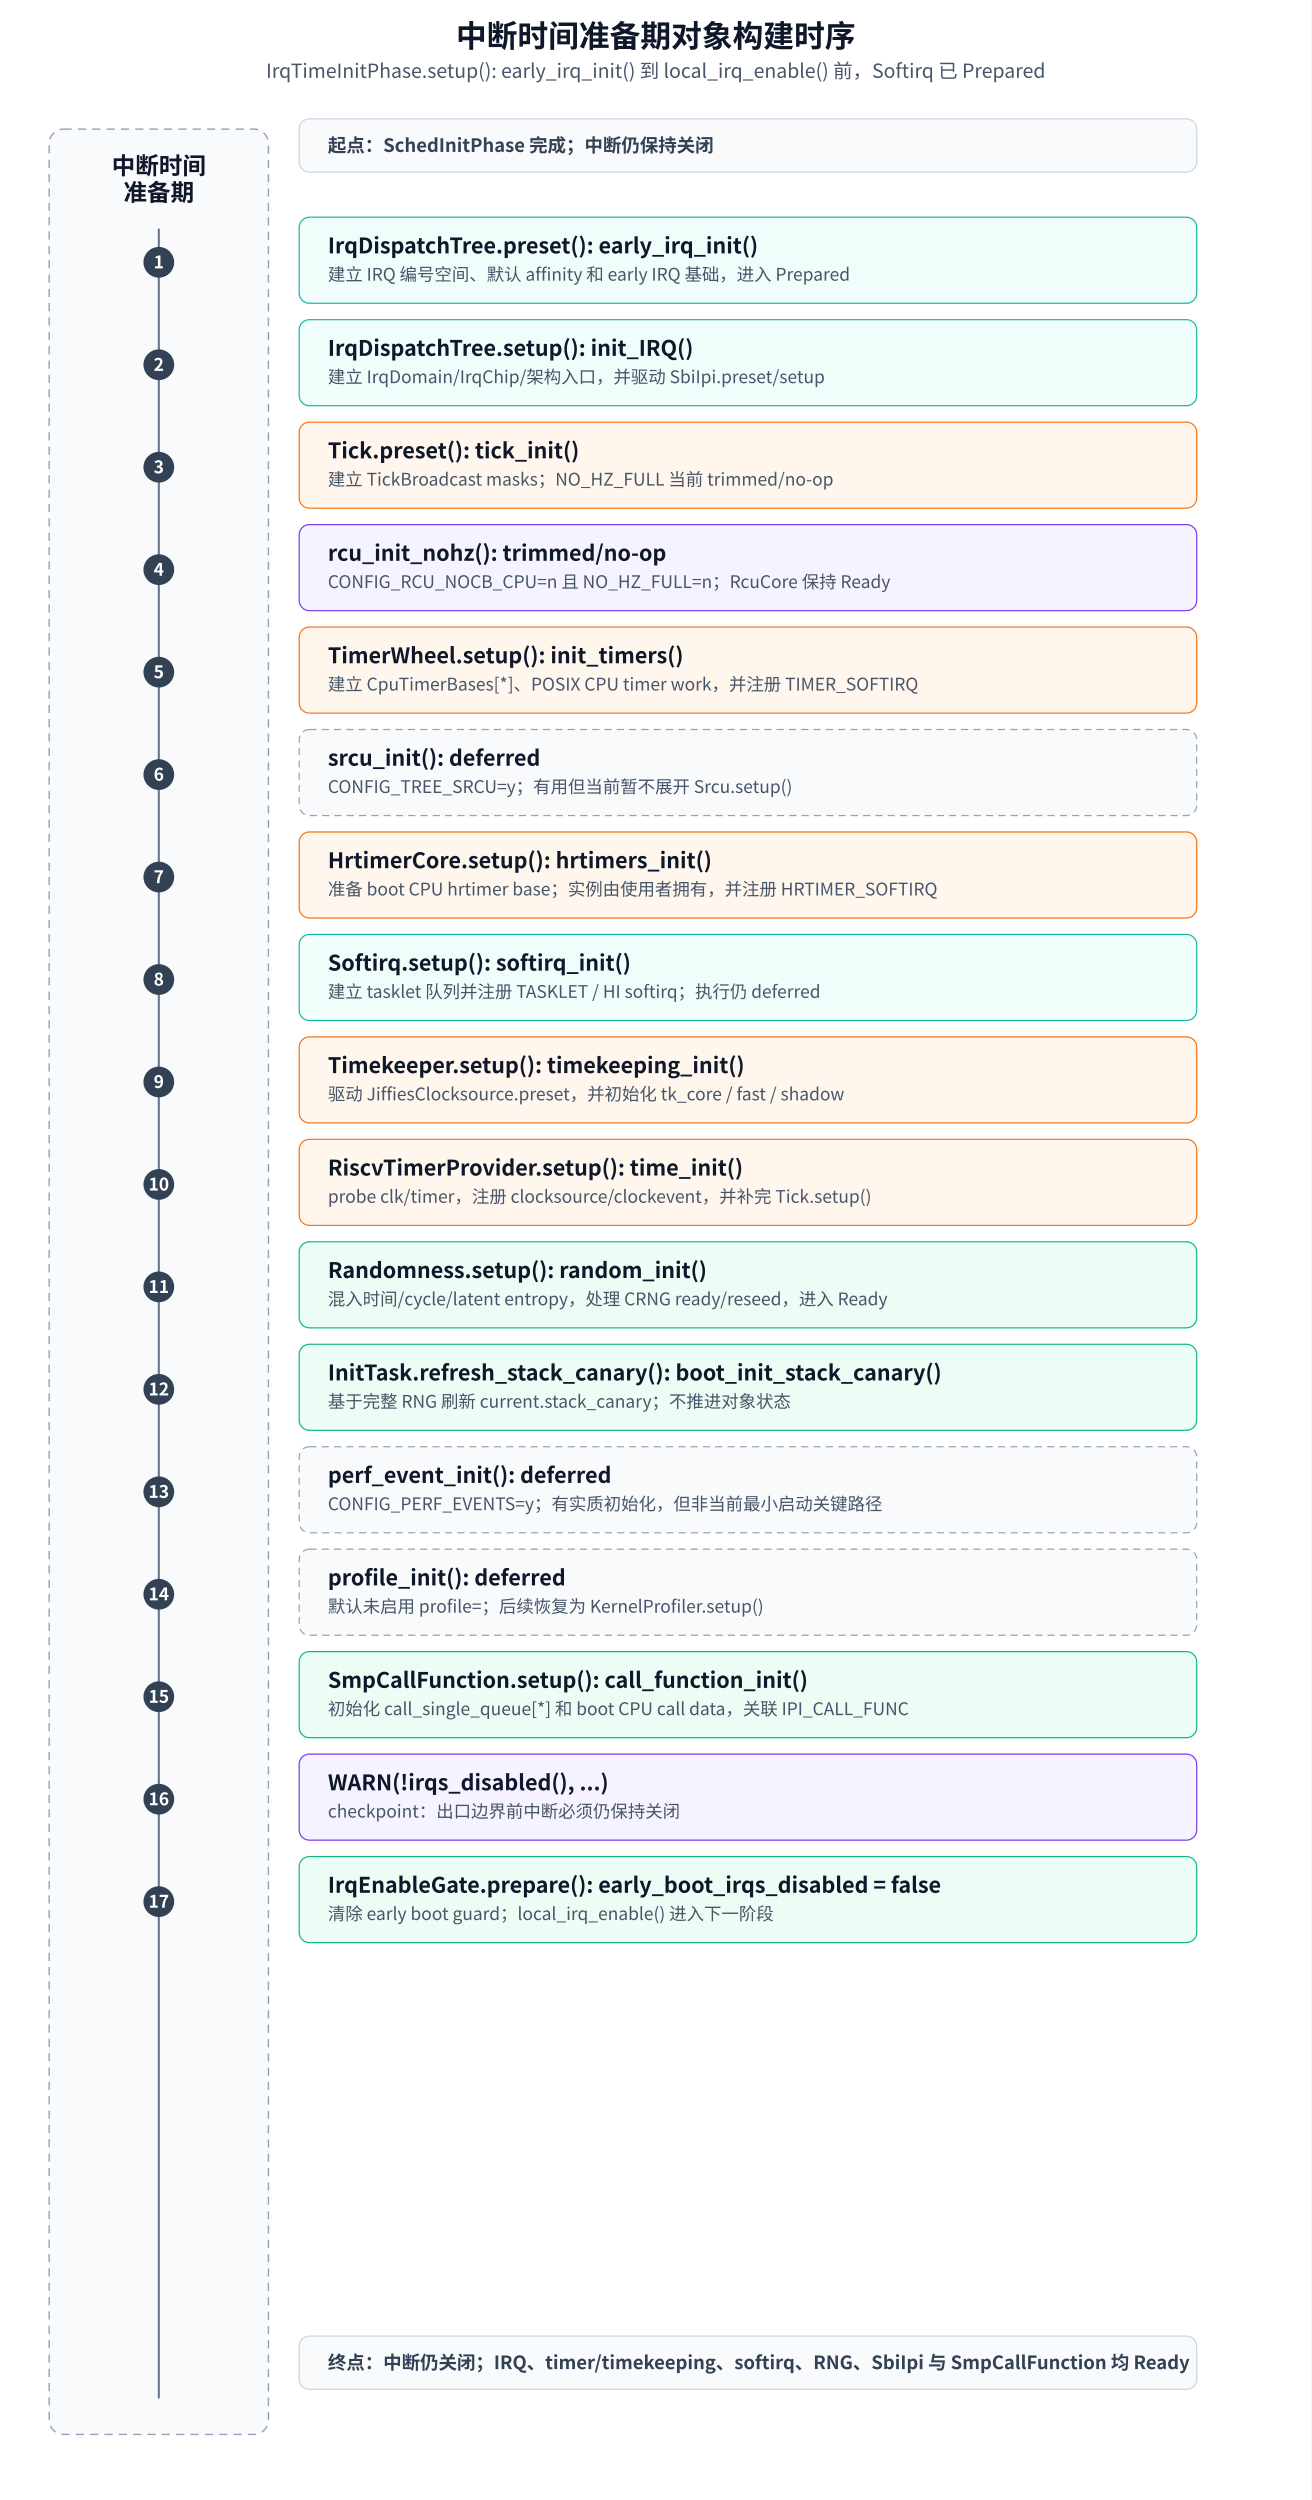
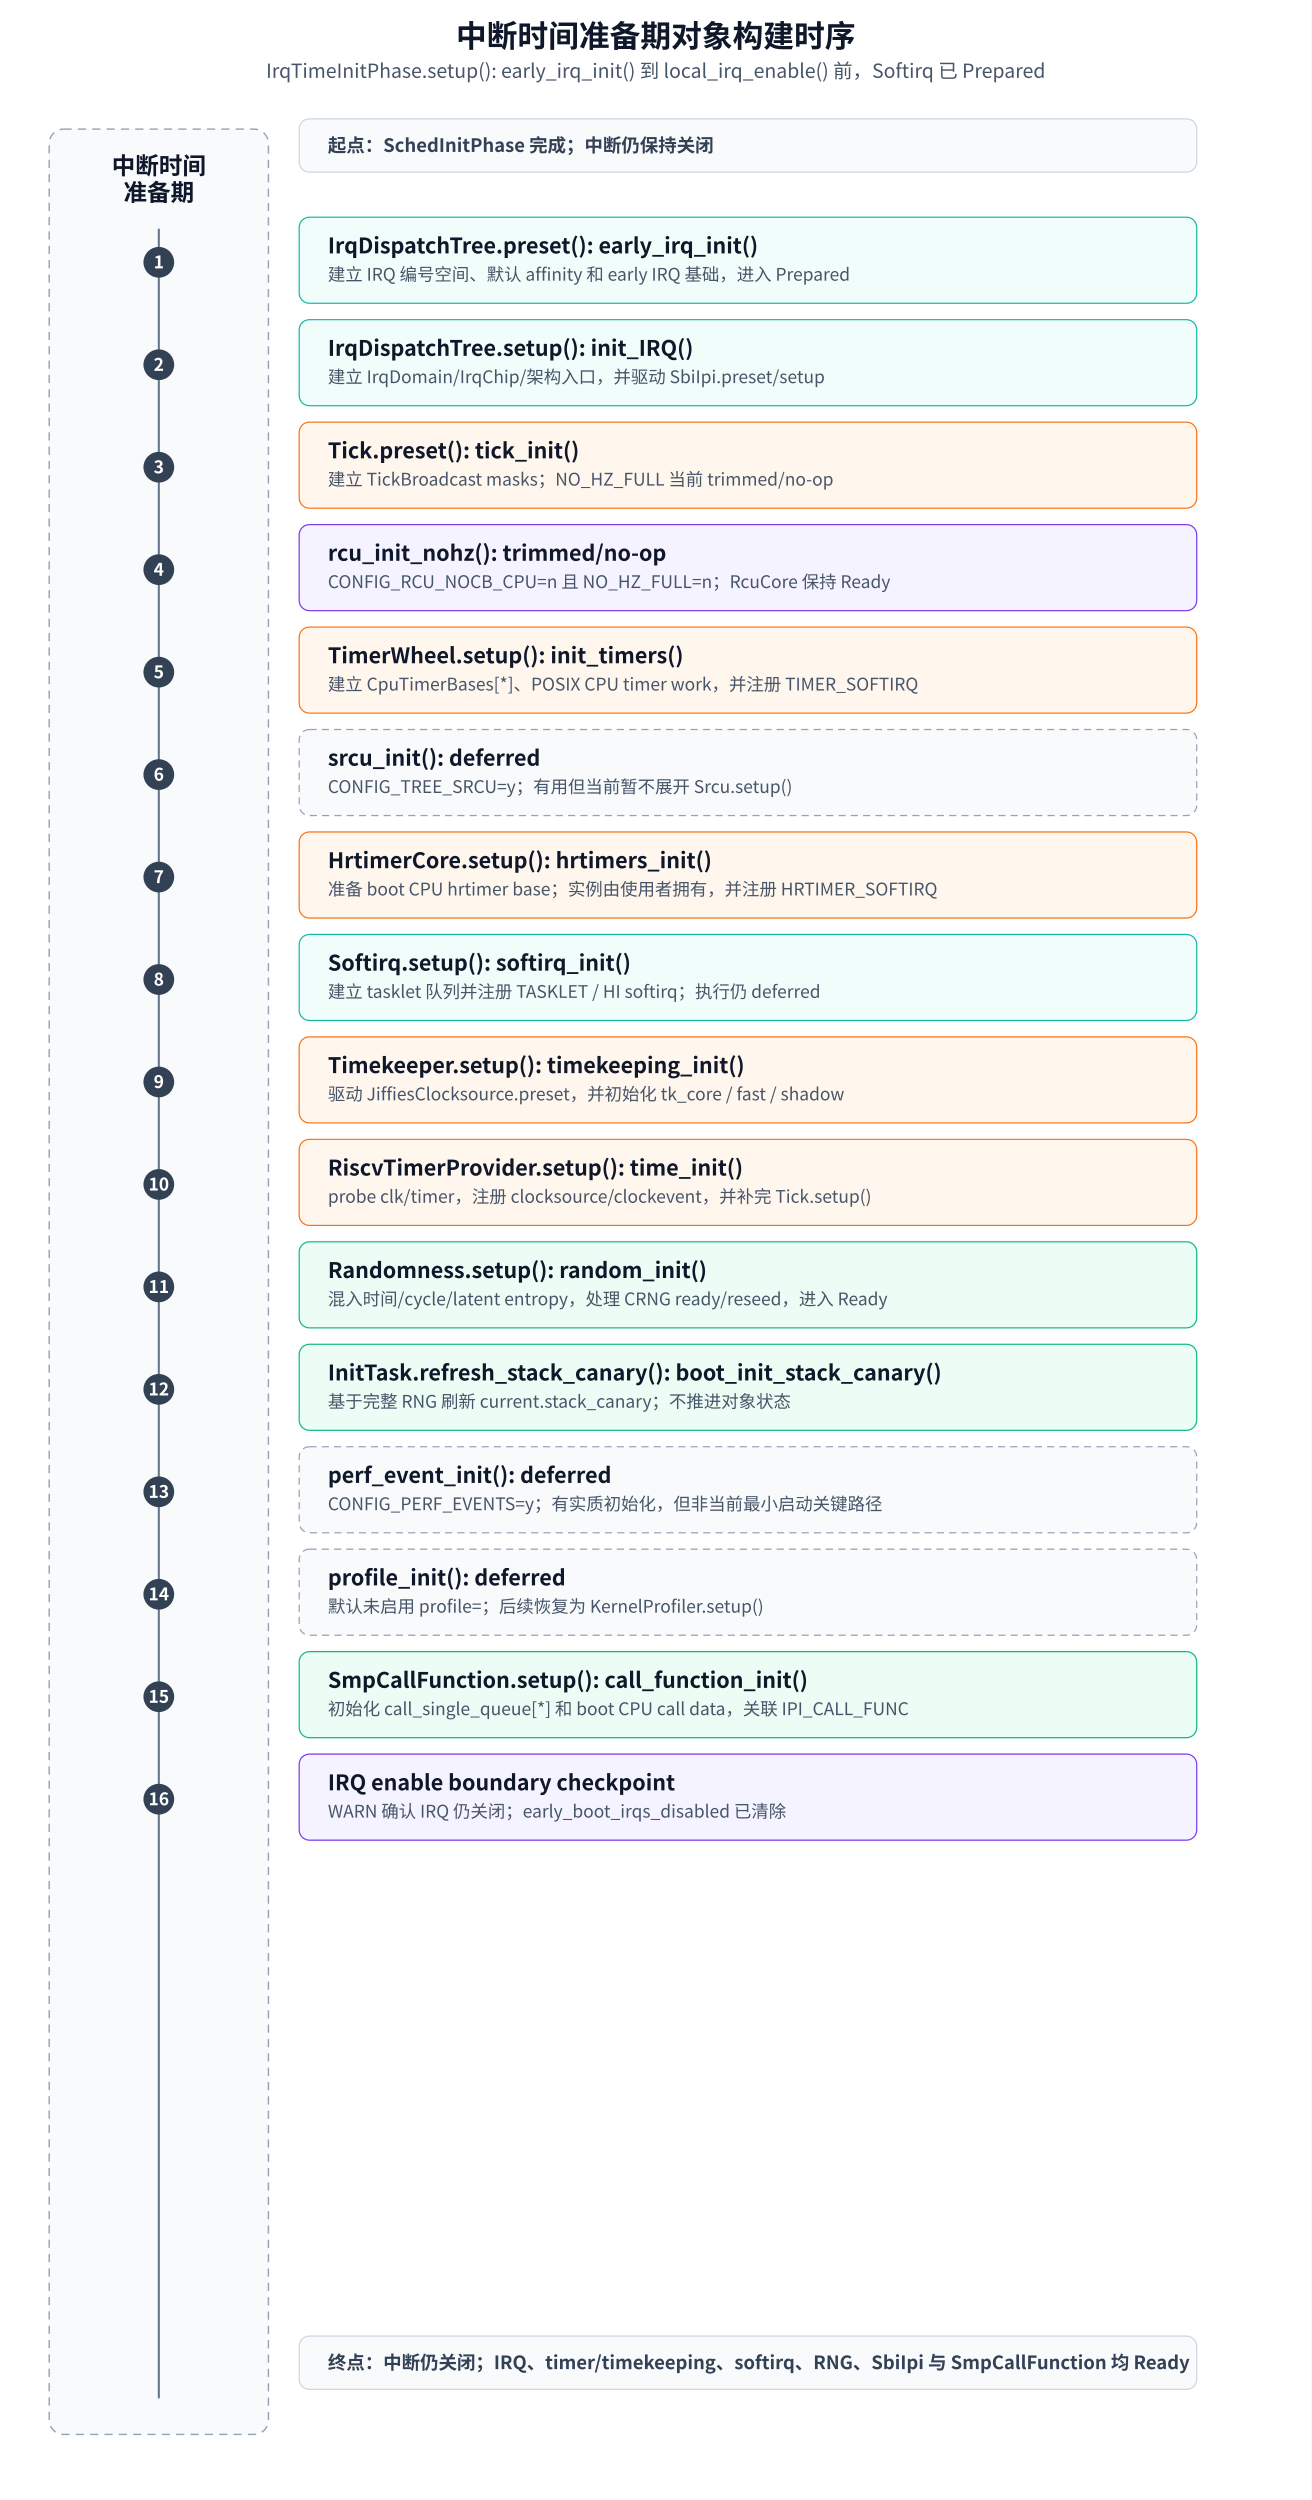
<svg xmlns="http://www.w3.org/2000/svg" width="1280" height="2440" viewBox="0 0 1280 2440" role="img" aria-labelledby="title desc">
  <defs>
    <style>
      text { font-family: "Microsoft YaHei", "Noto Sans CJK SC", "Source Han Sans SC", Arial, sans-serif; fill: #0f172a; }
      .title { font-size: 30px; font-weight: 600; }
      .subtitle { font-size: 19px; fill: #475569; }
      .lane { fill: #f8fafc; stroke: #94a3b8; stroke-width: 1.4; stroke-dasharray: 8 6; }
      .box { fill: #ffffff; stroke: #334155; stroke-width: 1.2; }
      .stage { fill: #f8fafc; stroke: #cbd5e1; stroke-width: 1.2; }
      .formal { fill: #ecfdf5; stroke: #10b981; }
      .irq { fill: #f0fdfa; stroke: #14b8a6; }
      .time { fill: #fff7ed; stroke: #f97316; }
      .checkpoint { fill: #f5f3ff; stroke: #7c3aed; }
      .deferred { fill: #f8fafc; stroke: #94a3b8; stroke-dasharray: 7 5; }
      .obj { font-size: 23px; font-weight: 600; dominant-baseline: middle; }
      .line1 { font-size: 21px; font-weight: 600; dominant-baseline: middle; }
      .line2 { font-size: 17px; fill: #475569; dominant-baseline: middle; }
      .boundary { font-size: 18px; font-weight: 600; fill: #334155; dominant-baseline: middle; }
      .num { font-size: 17px; font-weight: 600; fill: #ffffff; text-anchor: middle; dominant-baseline: middle; }
      .timeline { stroke: #64748b; stroke-width: 2; stroke-linecap: round; }
      .dot { fill: #334155; }
    </style>
  </defs>
  <rect x="0" y="0" width="1280" height="2440" fill="#ffffff" />
  <text x="640" y="46" text-anchor="middle" class="title">中断时间准备期对象构建时序</text>
  <text x="640" y="76" text-anchor="middle" class="subtitle">IrqTimeInitPhase.setup(): early_irq_init() 到 local_irq_enable() 前，Softirq 已 Prepared</text>
  <rect x="48" y="126" width="214" height="2250" rx="14" class="lane" />
  <text x="155" y="162" text-anchor="middle" class="obj">中断时间</text>
  <text x="155" y="188" text-anchor="middle" class="obj">准备期</text>
  <line x1="155" y1="224" x2="155" y2="2340" class="timeline" />
  <rect x="292" y="116" width="876" height="52" rx="10" class="stage" />
  <text x="320" y="142" class="boundary">起点：SchedInitPhase 完成；中断仍保持关闭</text>
  <g transform="translate(0 -48)">
    <g transform="translate(0 56)">
      <circle cx="155" cy="248" r="15" class="dot" />
      <text x="155" y="248" class="num">1</text>
      <rect x="292" y="204" width="876" height="84" rx="10" class="box irq" />
      <text x="320" y="232" class="line1">IrqDispatchTree.preset(): early_irq_init()</text>
      <text x="320" y="260" class="line2">建立 IRQ 编号空间、默认 affinity 和 early IRQ 基础，进入 Prepared</text>
    </g>
    <g transform="translate(0 156)">
      <circle cx="155" cy="248" r="15" class="dot" />
      <text x="155" y="248" class="num">2</text>
      <rect x="292" y="204" width="876" height="84" rx="10" class="box irq" />
      <text x="320" y="232" class="line1">IrqDispatchTree.setup(): init_IRQ()</text>
      <text x="320" y="260" class="line2">建立 IrqDomain/IrqChip/架构入口，并驱动 SbiIpi.preset/setup</text>
    </g>
    <g transform="translate(0 256)">
      <circle cx="155" cy="248" r="15" class="dot" />
      <text x="155" y="248" class="num">3</text>
      <rect x="292" y="204" width="876" height="84" rx="10" class="box time" />
      <text x="320" y="232" class="line1">Tick.preset(): tick_init()</text>
      <text x="320" y="260" class="line2">建立 TickBroadcast masks；NO_HZ_FULL 当前 trimmed/no-op</text>
    </g>
    <g transform="translate(0 356)">
      <circle cx="155" cy="248" r="15" class="dot" />
      <text x="155" y="248" class="num">4</text>
      <rect x="292" y="204" width="876" height="84" rx="10" class="box checkpoint" />
      <text x="320" y="232" class="line1">rcu_init_nohz(): trimmed/no-op</text>
      <text x="320" y="260" class="line2">CONFIG_RCU_NOCB_CPU=n 且 NO_HZ_FULL=n；RcuCore 保持 Ready</text>
    </g>
    <g transform="translate(0 456)">
      <circle cx="155" cy="248" r="15" class="dot" />
      <text x="155" y="248" class="num">5</text>
      <rect x="292" y="204" width="876" height="84" rx="10" class="box time" />
      <text x="320" y="232" class="line1">TimerWheel.setup(): init_timers()</text>
      <text x="320" y="260" class="line2">建立 CpuTimerBases[*]、POSIX CPU timer work，并注册 TIMER_SOFTIRQ</text>
    </g>
    <g transform="translate(0 556)">
      <circle cx="155" cy="248" r="15" class="dot" />
      <text x="155" y="248" class="num">6</text>
      <rect x="292" y="204" width="876" height="84" rx="10" class="box deferred" />
      <text x="320" y="232" class="line1">srcu_init(): deferred</text>
      <text x="320" y="260" class="line2">CONFIG_TREE_SRCU=y；有用但当前暂不展开 Srcu.setup()</text>
    </g>
    <g transform="translate(0 656)">
      <circle cx="155" cy="248" r="15" class="dot" />
      <text x="155" y="248" class="num">7</text>
      <rect x="292" y="204" width="876" height="84" rx="10" class="box time" />
      <text x="320" y="232" class="line1">HrtimerCore.setup(): hrtimers_init()</text>
      <text x="320" y="260" class="line2">准备 boot CPU hrtimer base；实例由使用者拥有，并注册 HRTIMER_SOFTIRQ</text>
    </g>
    <g transform="translate(0 756)">
      <circle cx="155" cy="248" r="15" class="dot" />
      <text x="155" y="248" class="num">8</text>
      <rect x="292" y="204" width="876" height="84" rx="10" class="box irq" />
      <text x="320" y="232" class="line1">Softirq.setup(): softirq_init()</text>
      <text x="320" y="260" class="line2">建立 tasklet 队列并注册 TASKLET / HI softirq；执行仍 deferred</text>
    </g>
    <g transform="translate(0 856)">
      <circle cx="155" cy="248" r="15" class="dot" />
      <text x="155" y="248" class="num">9</text>
      <rect x="292" y="204" width="876" height="84" rx="10" class="box time" />
      <text x="320" y="232" class="line1">Timekeeper.setup(): timekeeping_init()</text>
      <text x="320" y="260" class="line2">驱动 JiffiesClocksource.preset，并初始化 tk_core / fast / shadow</text>
    </g>
    <g transform="translate(0 956)">
      <circle cx="155" cy="248" r="15" class="dot" />
      <text x="155" y="248" class="num">10</text>
      <rect x="292" y="204" width="876" height="84" rx="10" class="box time" />
      <text x="320" y="232" class="line1">RiscvTimerProvider.setup(): time_init()</text>
      <text x="320" y="260" class="line2">probe clk/timer，注册 clocksource/clockevent，并补完 Tick.setup()</text>
    </g>
    <g transform="translate(0 1056)">
      <circle cx="155" cy="248" r="15" class="dot" />
      <text x="155" y="248" class="num">11</text>
      <rect x="292" y="204" width="876" height="84" rx="10" class="box formal" />
      <text x="320" y="232" class="line1">Randomness.setup(): random_init()</text>
      <text x="320" y="260" class="line2">混入时间/cycle/latent entropy，处理 CRNG ready/reseed，进入 Ready</text>
    </g>
    <g transform="translate(0 1156)">
      <circle cx="155" cy="248" r="15" class="dot" />
      <text x="155" y="248" class="num">12</text>
      <rect x="292" y="204" width="876" height="84" rx="10" class="box formal" />
      <text x="320" y="232" class="line1">InitTask.refresh_stack_canary(): boot_init_stack_canary()</text>
      <text x="320" y="260" class="line2">基于完整 RNG 刷新 current.stack_canary；不推进对象状态</text>
    </g>
    <g transform="translate(0 1256)">
      <circle cx="155" cy="248" r="15" class="dot" />
      <text x="155" y="248" class="num">13</text>
      <rect x="292" y="204" width="876" height="84" rx="10" class="box deferred" />
      <text x="320" y="232" class="line1">perf_event_init(): deferred</text>
      <text x="320" y="260" class="line2">CONFIG_PERF_EVENTS=y；有实质初始化，但非当前最小启动关键路径</text>
    </g>
    <g transform="translate(0 1356)">
      <circle cx="155" cy="248" r="15" class="dot" />
      <text x="155" y="248" class="num">14</text>
      <rect x="292" y="204" width="876" height="84" rx="10" class="box deferred" />
      <text x="320" y="232" class="line1">profile_init(): deferred</text>
      <text x="320" y="260" class="line2">默认未启用 profile=；后续恢复为 KernelProfiler.setup()</text>
    </g>
    <g transform="translate(0 1456)">
      <circle cx="155" cy="248" r="15" class="dot" />
      <text x="155" y="248" class="num">15</text>
      <rect x="292" y="204" width="876" height="84" rx="10" class="box formal" />
      <text x="320" y="232" class="line1">SmpCallFunction.setup(): call_function_init()</text>
      <text x="320" y="260" class="line2">初始化 call_single_queue[*] 和 boot CPU call data，关联 IPI_CALL_FUNC</text>
    </g>
    <g transform="translate(0 1556)">
      <circle cx="155" cy="248" r="15" class="dot" />
      <text x="155" y="248" class="num">16</text>
      <rect x="292" y="204" width="876" height="84" rx="10" class="box checkpoint" />
-       <text x="320" y="232" class="line1">WARN(!irqs_disabled(), ...)</text>
-       <text x="320" y="260" class="line2">checkpoint：出口边界前中断必须仍保持关闭</text>
-     </g>
-     <g transform="translate(0 1656)">
-       <circle cx="155" cy="248" r="15" class="dot" />
-       <text x="155" y="248" class="num">17</text>
-       <rect x="292" y="204" width="876" height="84" rx="10" class="box formal" />
-       <text x="320" y="232" class="line1">IrqEnableGate.prepare(): early_boot_irqs_disabled = false</text>
-       <text x="320" y="260" class="line2">清除 early boot guard；local_irq_enable() 进入下一阶段</text>
+       <text x="320" y="232" class="line1">IRQ enable boundary checkpoint</text>
+       <text x="320" y="260" class="line2">WARN 确认 IRQ 仍关闭；early_boot_irqs_disabled 已清除</text>
    </g>
  </g>
  <rect x="292" y="2280" width="876" height="52" rx="10" class="stage" />
  <text x="320" y="2306" class="boundary">终点：中断仍关闭；IRQ、timer/timekeeping、softirq、RNG、SbiIpi 与 SmpCallFunction 均 Ready</text>
</svg>
